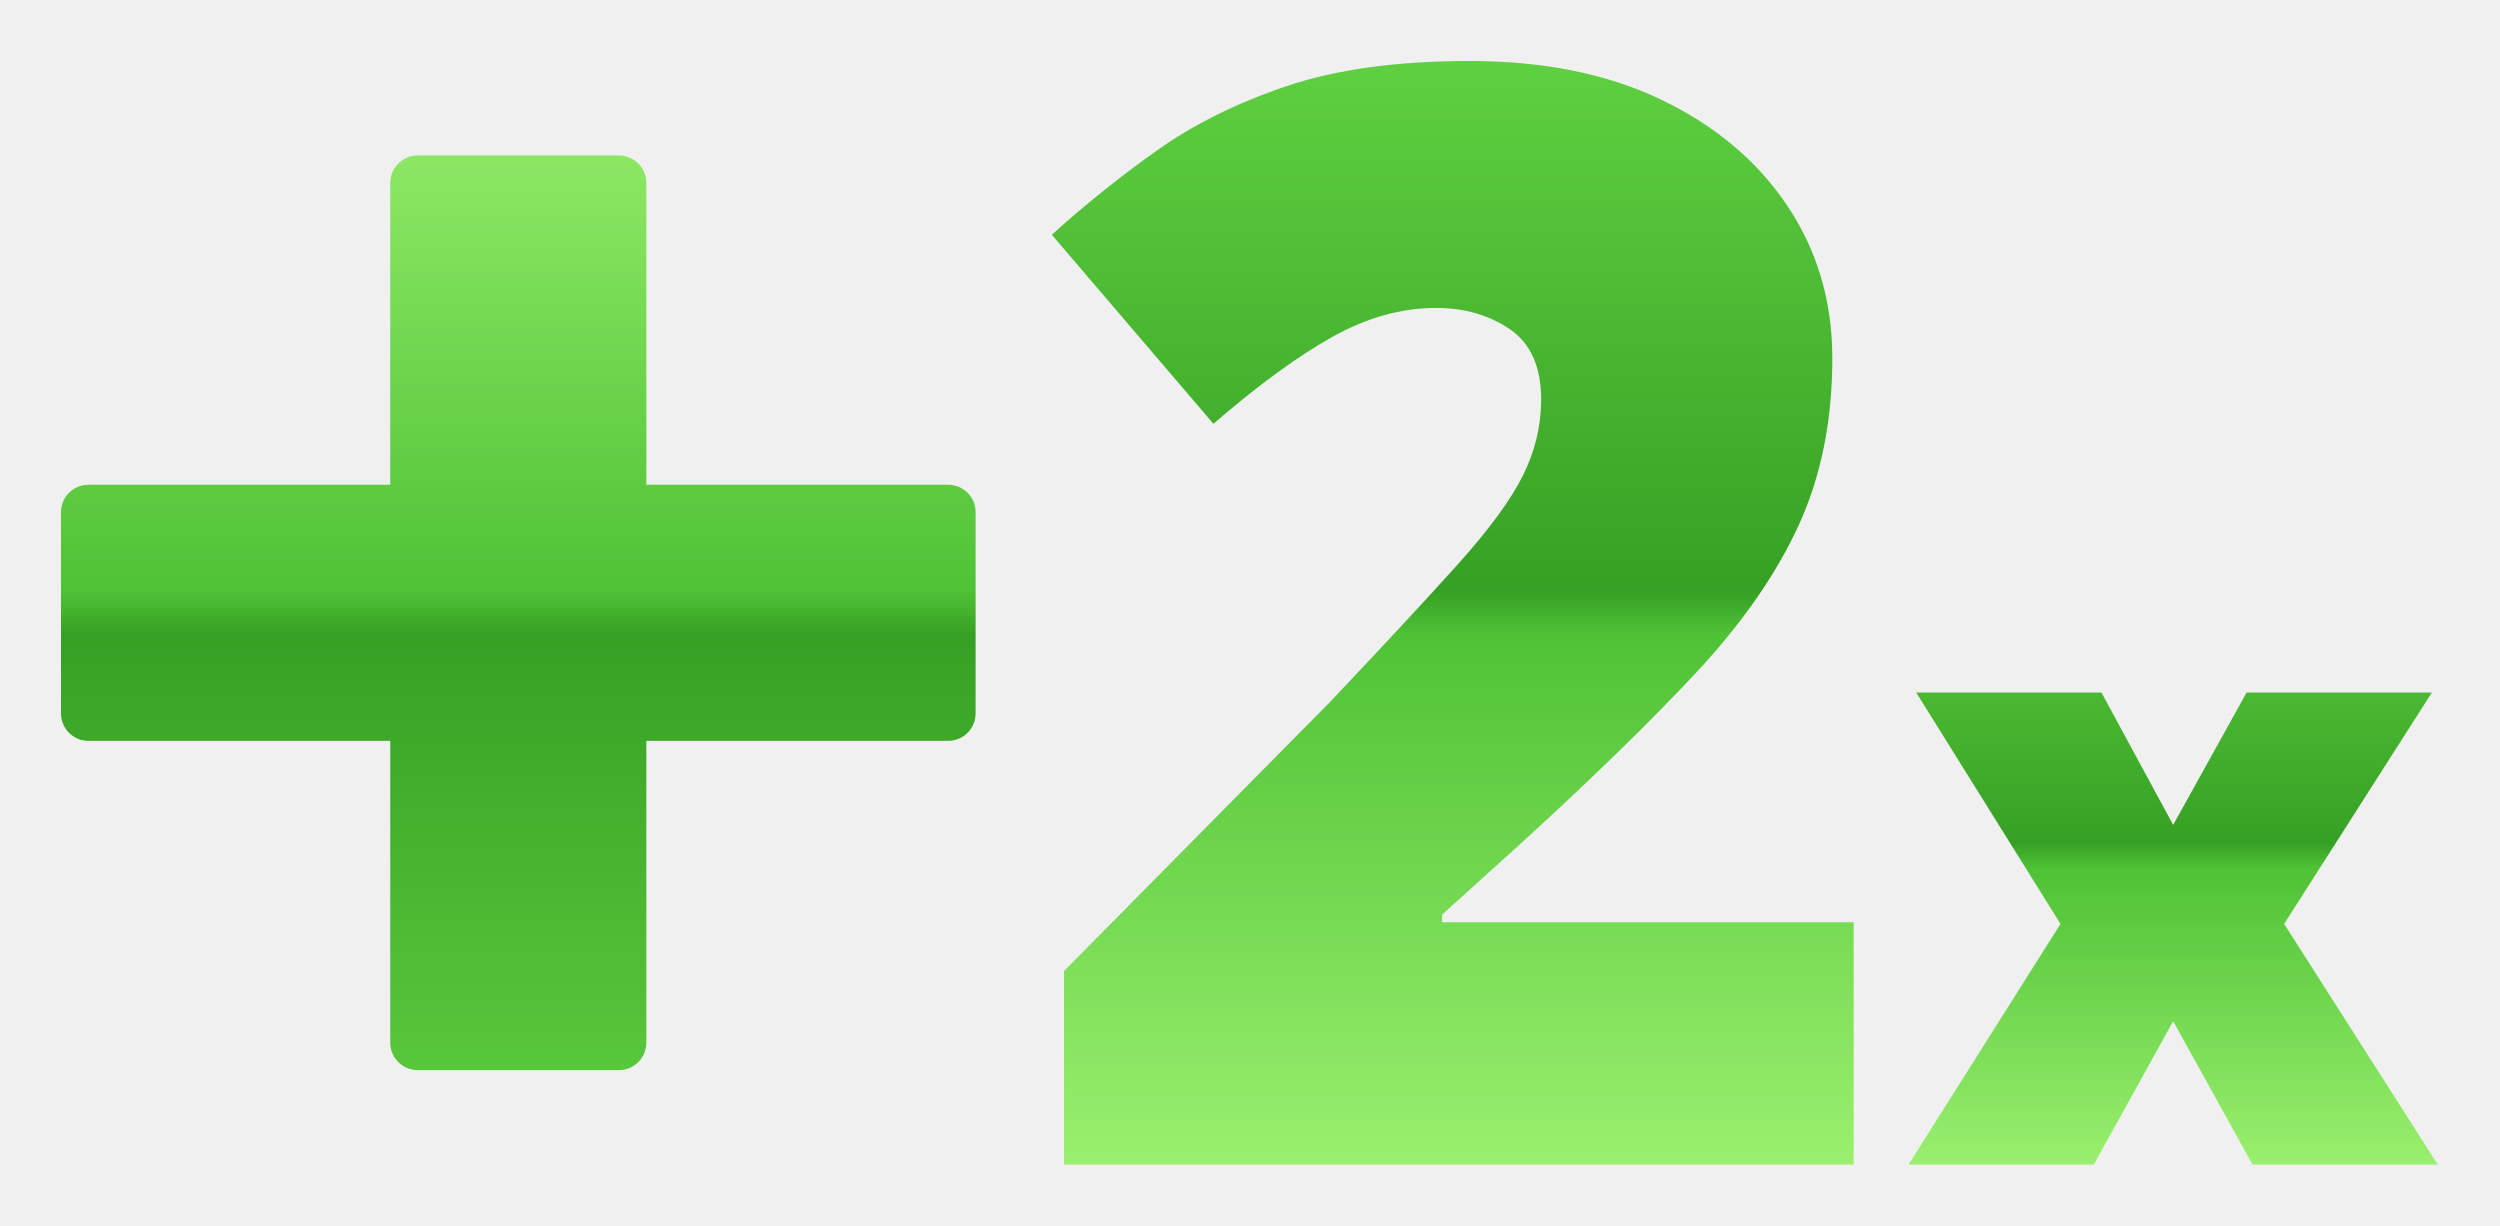
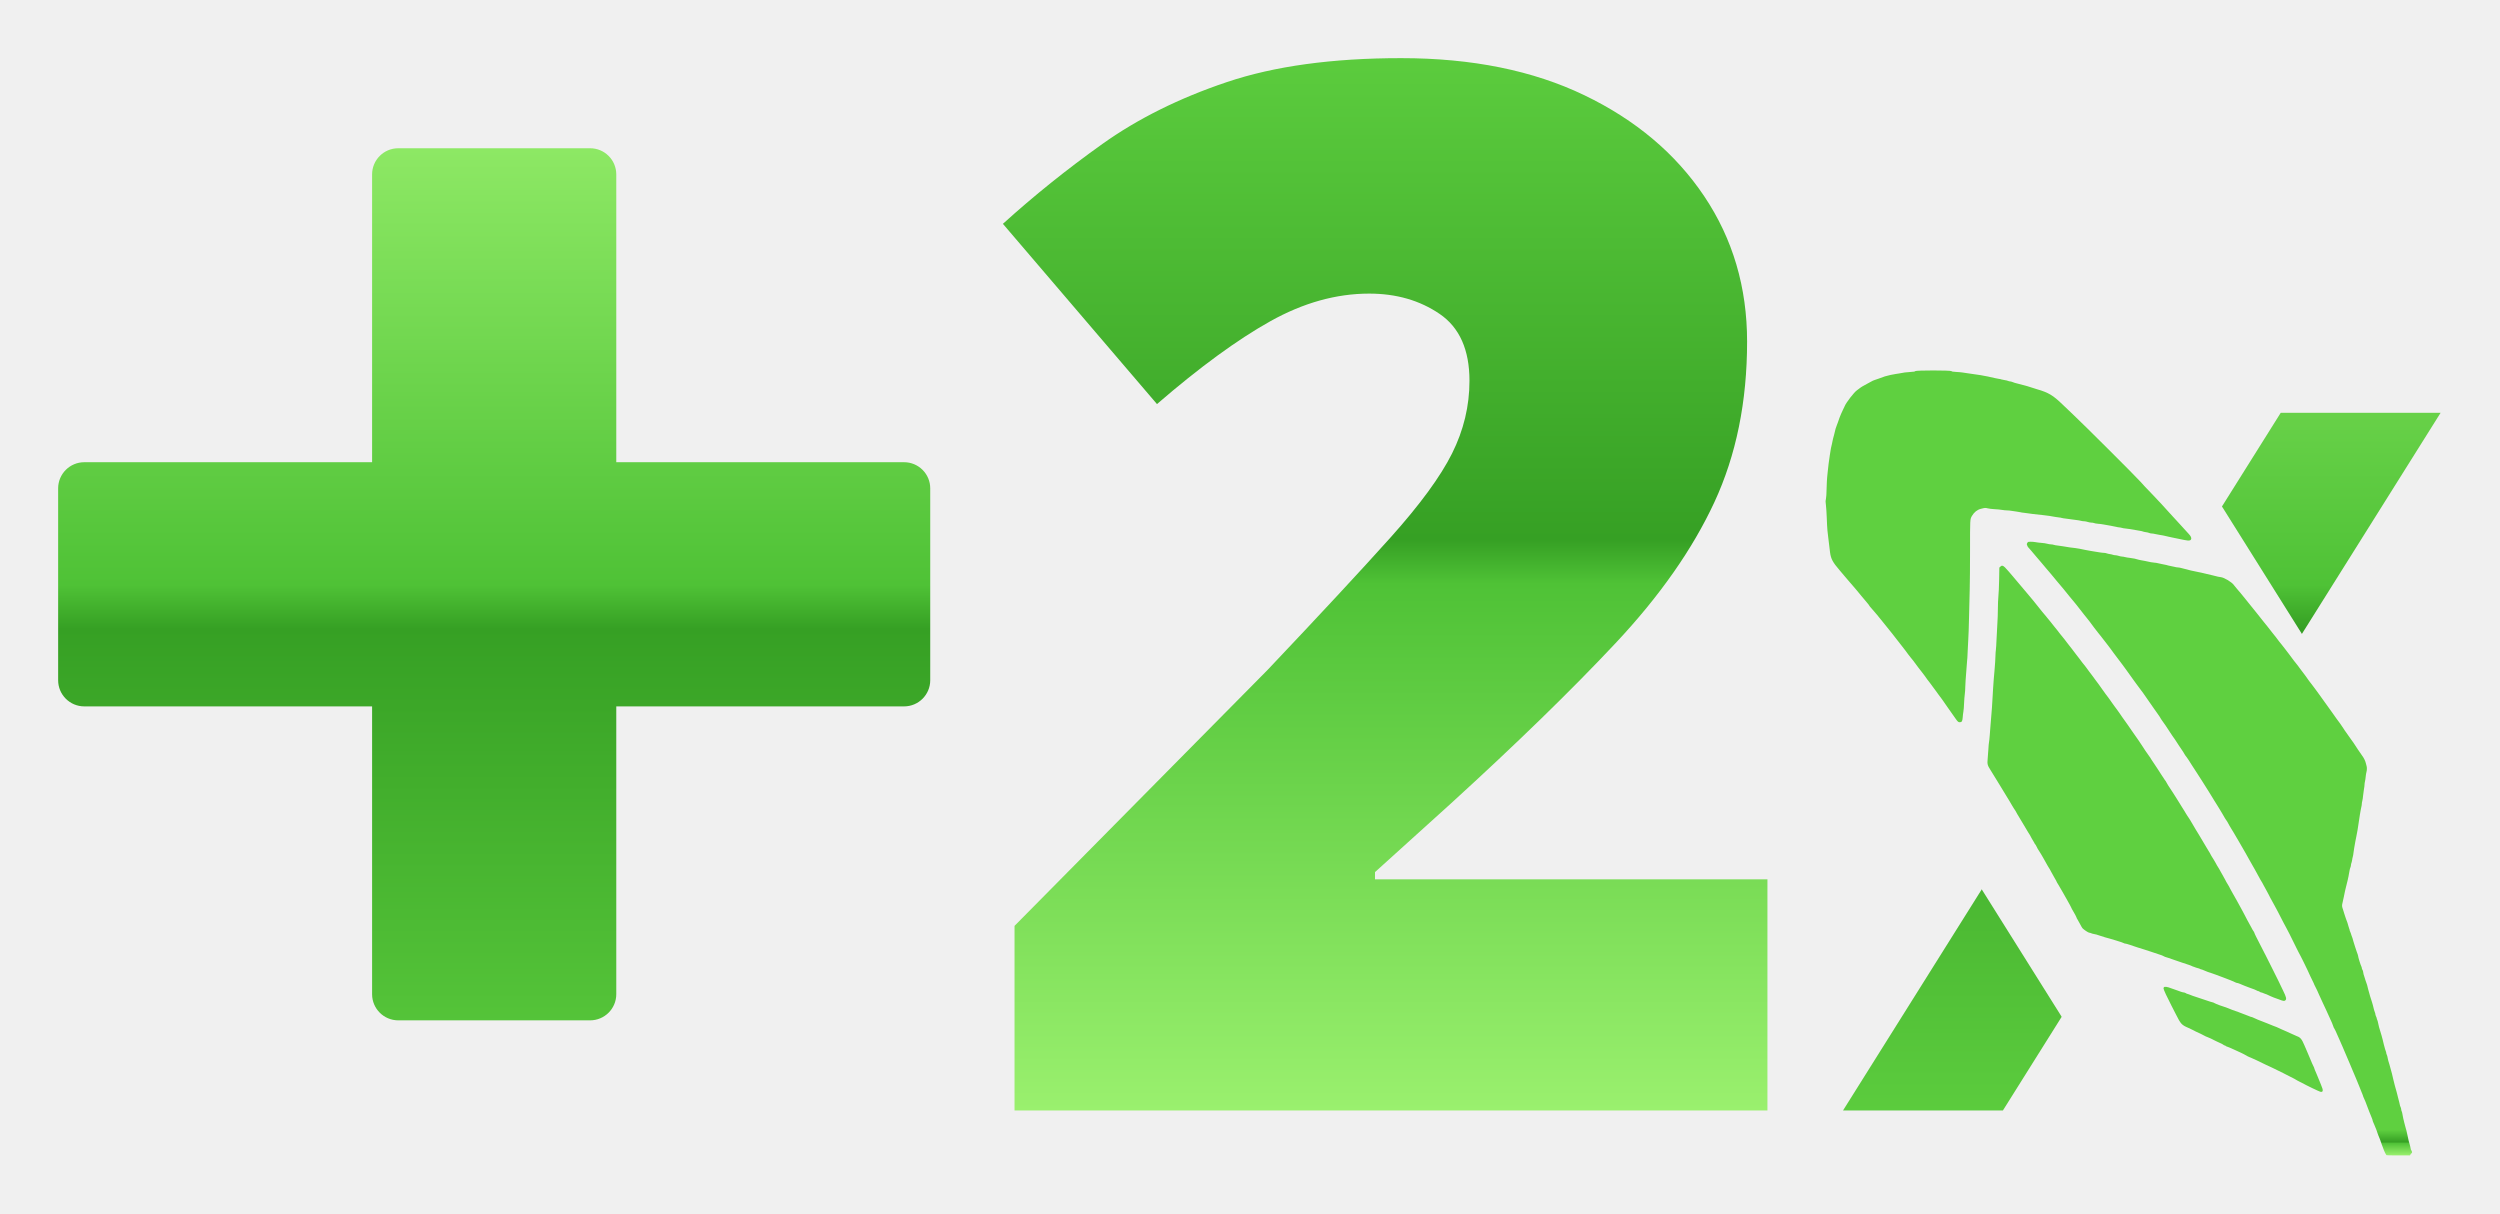
- <svg xmlns="http://www.w3.org/2000/svg" viewBox="-40 -40 1640 804">
+ <svg xmlns="http://www.w3.org/2000/svg" viewBox="-40 -40 1720 835">
  <defs>
-     <linearGradient id="gt" x1="0" y1="0" x2="0" y2="724" gradientUnits="userSpaceOnUse">
+     <linearGradient id="gt" x1="0" y1="0" x2="0" y2="755" gradientUnits="userSpaceOnUse">
      <stop offset="0" stop-color="#9af06e" />
      <stop offset=".48" stop-color="#4fc236" />
      <stop offset=".52" stop-color="#36a024" />
      <stop offset="1" stop-color="#5fd040" />
    </linearGradient>
  </defs>
  <g fill="url(#gt)">
    <rect x="0" y="278" width="600" height="168" rx="18" />
    <rect x="216" y="62" width="168" height="600" rx="18" />
    <path transform="translate(628 724) scale(1 -1)" d="M548 0H30V127L204 303Q258 360 288.5 394.0Q319 428 331.0 452.0Q343 476 343 502Q343 534 322.5 548.0Q302 562 274 562Q240 562 206.0 543.0Q172 524 128 486L22 610Q54 639 90.5 665.0Q127 691 176.0 707.5Q225 724 296 724Q369 724 422.0 698.5Q475 673 504.5 629.0Q534 585 534 529Q534 467 511.5 418.5Q489 370 443.5 321.5Q398 273 330 211L278 164V159H548Z" />
-     <path transform="translate(1209.2 724) scale(0.56 -0.56)" d="M183 282 14 553H231L315 398L401 553H618L445 282L625 0H408L315 168L222 0H5Z" />
+     <mask id="cut2" maskUnits="userSpaceOnUse" x="-200" y="-400" width="4000" height="1600">
+       <rect x="-200" y="-400" width="4000" height="1600" fill="#fff" />
+       <path d="M1233.295 -98.657 L1871.034 917.851 L1633.849 1066.657 L996.109 50.149 Z" fill="#000" />
+     </mask>
+     <path d="M1228 724 L1338 724 L1639.144 244 L1529.144 244 Z" mask="url(#cut2)" />
+     <g transform="translate(1215.89 214.9343) scale(0.9342561) translate(432 0) scale(-1 1) scale(0.25) translate(0 2312) scale(0.1 -0.1)">
+       <path d="M13567 23103 c-14 -14 -42 -19 -140 -24 -67 -3 -151 -11 -187 -17 -36 -6 -114 -18 -175 -26 -337 -47 -425 -61 -570 -92 -88 -19 -185 -41 -215 -48 -30 -8 -79 -17 -109 -21 -30 -3 -62 -10 -72 -16 -10 -5 -53 -14 -95 -20 -43 -6 -91 -17 -106 -25 -15 -8 -41 -14 -57 -14 -17 0 -50 -9 -73 -19 -42 -18 -72 -27 -188 -56 -117 -28 -221 -56 -243 -64 -33 -13 -201 -66 -287 -91 -336 -96 -475 -178 -755 -450 -88 -86 -232 -223 -320 -305 -274 -255 -1849 -1826 -1975 -1970 -67 -77 -156 -172 -381 -405 -114 -118 -223 -234 -241 -256 -18 -23 -121 -136 -228 -251 -107 -116 -271 -295 -365 -398 -93 -104 -190 -209 -213 -234 -105 -110 -87 -201 35 -188 57 6 92 13 298 56 55 11 125 26 155 32 30 6 80 17 110 24 148 35 201 46 265 54 39 5 97 16 130 25 32 9 79 16 103 16 23 0 56 7 73 15 16 9 60 19 98 24 37 5 77 13 87 19 10 5 48 15 84 20 36 6 90 15 120 21 145 26 308 51 336 51 17 0 53 7 80 15 27 8 63 15 80 15 17 0 53 6 80 14 27 8 105 23 174 35 69 12 163 28 210 37 47 9 121 19 165 21 44 3 92 12 107 19 15 8 51 14 80 14 30 0 79 9 111 20 31 11 78 20 105 20 27 0 71 6 98 14 27 8 81 17 119 21 39 3 106 12 150 20 44 8 123 19 175 24 52 5 108 14 123 20 16 6 43 11 60 11 18 0 77 9 132 19 112 22 221 38 340 51 296 31 386 42 435 51 30 6 94 14 142 19 47 4 91 11 97 15 7 3 62 13 124 21 61 7 132 18 157 23 25 6 77 10 115 11 39 0 108 7 155 15 47 9 144 18 215 21 73 4 161 14 201 24 73 19 83 18 204 -13 110 -28 198 -98 264 -210 57 -98 56 -87 56 -1007 0 -465 4 -993 10 -1175 5 -181 14 -550 20 -820 6 -269 15 -547 21 -617 5 -70 14 -238 19 -372 5 -135 11 -250 15 -255 3 -6 12 -121 20 -258 9 -136 20 -284 25 -328 5 -44 9 -134 10 -200 0 -66 7 -165 15 -220 8 -55 17 -176 21 -270 3 -93 12 -203 20 -243 7 -40 17 -116 20 -169 8 -113 27 -143 87 -143 43 0 59 14 133 120 33 47 95 135 137 195 43 61 87 125 100 142 130 190 197 284 223 313 17 19 37 46 44 60 7 14 37 54 65 90 29 36 74 96 99 134 26 38 63 89 83 113 39 47 90 116 154 208 23 33 58 78 76 100 32 37 164 212 256 338 21 29 59 76 84 104 25 29 58 72 74 95 16 24 45 63 64 88 20 25 66 85 103 133 91 120 266 343 306 392 107 130 244 301 264 328 45 62 288 353 345 413 31 33 57 66 57 72 0 6 22 34 48 64 26 29 69 80 94 113 25 33 69 85 97 115 28 30 51 58 51 62 0 4 35 47 78 95 43 49 91 104 107 125 17 20 71 82 120 139 50 56 115 132 145 170 30 37 89 107 130 154 205 238 258 336 284 530 18 140 38 303 55 455 6 52 15 136 21 185 6 50 15 214 20 365 5 151 17 325 25 385 13 98 14 118 0 180 -10 46 -17 155 -20 315 -3 135 -11 281 -16 325 -6 44 -15 127 -19 185 -5 58 -16 155 -24 215 -9 61 -25 175 -36 255 -21 149 -41 257 -66 346 -8 28 -14 59 -14 70 0 10 -6 39 -14 64 -8 25 -22 77 -31 115 -46 196 -44 188 -85 295 -10 25 -23 61 -30 80 -6 19 -27 78 -45 130 -19 52 -59 145 -89 207 -31 61 -60 123 -65 137 -39 100 -276 407 -358 463 -21 14 -52 37 -69 52 -47 39 -134 91 -269 161 -66 34 -124 66 -130 70 -5 4 -32 14 -60 23 -27 8 -75 25 -105 36 -155 61 -237 86 -360 112 -74 15 -146 28 -159 29 -13 0 -53 6 -90 14 -112 24 -221 39 -345 45 -95 6 -121 10 -131 24 -19 26 -1042 26 -1068 0z M11090 18065 c-36 -8 -112 -17 -170 -21 -58 -3 -134 -15 -169 -25 -35 -10 -85 -19 -111 -19 -26 0 -66 -6 -88 -14 -22 -8 -74 -18 -114 -21 -40 -3 -104 -12 -143 -20 -104 -20 -346 -55 -380 -55 -16 0 -70 -9 -120 -19 -49 -11 -126 -27 -170 -35 -44 -8 -107 -20 -140 -26 -33 -6 -87 -15 -120 -20 -33 -4 -100 -15 -149 -24 -49 -9 -111 -16 -138 -16 -27 0 -65 -7 -84 -15 -19 -8 -59 -17 -87 -21 -29 -3 -69 -12 -90 -20 -20 -8 -55 -14 -76 -14 -21 0 -67 -9 -101 -20 -34 -11 -79 -20 -99 -20 -21 0 -60 -7 -88 -15 -28 -8 -93 -19 -145 -24 -91 -10 -179 -28 -268 -57 -25 -8 -56 -14 -70 -14 -13 0 -60 -9 -105 -19 -120 -29 -241 -51 -283 -51 -21 0 -63 -7 -95 -15 -31 -8 -80 -19 -109 -24 -117 -22 -165 -33 -209 -47 -26 -8 -55 -14 -66 -14 -11 0 -53 -9 -94 -20 -41 -11 -92 -20 -114 -20 -22 0 -69 -8 -105 -19 -151 -45 -407 -104 -600 -139 -49 -9 -158 -35 -320 -76 -155 -40 -183 -46 -237 -52 -100 -11 -327 -148 -385 -233 -18 -25 -53 -68 -78 -96 -26 -27 -82 -94 -126 -148 -43 -53 -106 -131 -139 -171 -95 -118 -310 -384 -375 -466 -33 -41 -77 -97 -99 -125 -23 -27 -58 -72 -78 -98 -21 -27 -63 -78 -93 -115 -31 -37 -67 -83 -80 -102 -13 -19 -47 -63 -75 -96 -73 -89 -133 -166 -191 -246 -29 -38 -65 -84 -82 -101 -16 -18 -48 -58 -70 -90 -22 -32 -57 -77 -77 -100 -20 -23 -51 -63 -68 -89 -45 -66 -230 -308 -261 -341 -14 -15 -32 -40 -40 -55 -8 -15 -36 -52 -63 -84 -26 -31 -72 -92 -102 -135 -100 -143 -146 -206 -198 -269 -29 -35 -62 -78 -72 -96 -11 -17 -39 -55 -61 -82 -22 -28 -64 -86 -93 -128 -29 -42 -92 -131 -142 -198 -95 -128 -193 -265 -244 -340 -55 -81 -163 -231 -225 -312 -21 -28 -61 -87 -89 -131 -27 -44 -70 -108 -96 -141 -26 -34 -58 -79 -71 -101 -13 -22 -46 -69 -74 -104 -27 -35 -57 -76 -65 -91 -25 -44 -211 -321 -244 -364 -54 -68 -104 -171 -117 -236 -5 -25 -13 -58 -19 -73 -15 -39 -14 -133 3 -187 7 -25 17 -83 21 -130 4 -47 13 -110 21 -140 8 -30 14 -75 14 -101 0 -26 7 -80 15 -119 8 -40 19 -122 25 -184 5 -61 16 -136 24 -166 9 -30 16 -73 16 -95 0 -23 6 -64 14 -91 8 -27 17 -71 20 -99 4 -27 13 -81 21 -120 7 -38 23 -142 35 -230 12 -88 27 -191 35 -230 8 -38 23 -122 35 -185 11 -63 24 -131 30 -150 5 -19 11 -57 15 -85 3 -27 12 -79 20 -115 7 -36 16 -96 20 -135 3 -38 12 -90 20 -115 7 -25 17 -69 20 -99 4 -30 14 -69 21 -87 8 -18 14 -47 14 -64 0 -17 7 -47 16 -68 9 -20 20 -59 24 -87 23 -134 48 -264 58 -295 10 -31 26 -95 52 -210 5 -19 16 -66 25 -105 9 -38 25 -115 35 -170 11 -55 28 -135 39 -178 20 -82 18 -101 -18 -202 -6 -16 -22 -68 -35 -115 -14 -47 -34 -110 -46 -140 -42 -109 -62 -166 -74 -220 -7 -30 -18 -65 -24 -77 -7 -12 -12 -30 -12 -40 0 -10 -9 -36 -20 -58 -11 -22 -20 -45 -20 -53 0 -8 -6 -28 -14 -45 -20 -46 -45 -124 -60 -187 -8 -30 -30 -102 -50 -160 -20 -58 -43 -125 -50 -150 -7 -25 -18 -56 -25 -67 -6 -12 -11 -31 -11 -42 0 -33 -72 -268 -96 -313 -8 -14 -14 -37 -14 -50 0 -12 -9 -36 -20 -53 -11 -16 -20 -45 -20 -62 0 -29 -17 -92 -51 -188 -6 -16 -15 -46 -20 -65 -6 -19 -16 -48 -23 -65 -15 -33 -29 -84 -52 -185 -16 -71 -99 -350 -116 -390 -6 -14 -16 -50 -23 -80 -25 -109 -52 -206 -64 -227 -6 -12 -11 -32 -11 -45 -1 -13 -9 -41 -20 -63 -11 -22 -19 -48 -20 -58 0 -10 -7 -31 -15 -46 -8 -16 -17 -48 -21 -72 -7 -56 -42 -185 -105 -384 -15 -49 -31 -108 -35 -130 -3 -22 -18 -80 -31 -130 -14 -49 -31 -113 -38 -141 -7 -28 -17 -60 -24 -72 -6 -11 -11 -31 -11 -44 0 -13 -7 -36 -16 -53 -9 -16 -20 -57 -25 -90 -10 -57 -18 -88 -56 -207 -9 -29 -19 -69 -24 -88 -4 -19 -12 -48 -18 -65 -12 -35 -41 -152 -71 -285 -21 -94 -66 -260 -100 -375 -10 -33 -28 -105 -40 -160 -12 -55 -28 -118 -36 -140 -8 -23 -14 -51 -14 -63 0 -13 -9 -40 -20 -62 -11 -22 -20 -53 -20 -70 0 -17 -6 -43 -14 -58 -8 -15 -17 -50 -21 -77 -7 -53 -39 -201 -60 -275 -7 -25 -20 -74 -29 -110 -9 -36 -23 -85 -31 -110 -7 -25 -21 -85 -30 -135 -15 -84 -47 -216 -81 -329 -8 -26 -14 -58 -14 -71 0 -12 -9 -34 -20 -48 -24 -30 -26 -75 -5 -84 9 -3 22 -18 31 -34 l15 -29 349 0 c261 0 350 3 350 12 0 6 6 19 14 27 18 22 88 188 119 286 33 103 73 209 98 261 10 22 19 45 19 51 0 17 76 214 114 296 20 42 36 83 36 92 0 9 9 40 21 68 11 29 29 72 39 97 10 25 29 72 43 105 14 33 40 101 57 150 35 98 82 215 105 257 8 14 15 31 15 38 0 7 6 26 14 43 8 18 27 64 41 102 15 39 39 99 54 135 16 36 54 130 86 210 32 80 61 150 65 155 5 6 28 62 53 125 25 63 61 149 80 191 20 42 48 108 62 145 34 86 45 112 85 199 18 39 47 108 66 155 18 47 59 141 92 210 33 69 63 136 67 150 11 37 85 189 94 195 5 2 12 17 15 32 9 36 69 180 108 258 17 33 39 83 50 110 11 28 43 100 73 160 29 61 63 131 74 158 46 104 66 146 116 252 29 61 56 121 60 135 4 14 25 56 46 93 22 38 39 73 39 78 0 6 9 27 19 47 38 73 163 338 176 372 7 19 42 91 77 160 36 69 72 143 81 165 10 22 30 63 46 90 16 28 41 75 56 105 14 30 47 96 73 145 25 50 57 114 71 144 54 115 211 424 221 437 6 7 44 77 84 156 148 290 214 415 263 503 93 167 183 334 183 341 0 4 32 62 70 130 39 67 70 124 70 127 0 8 81 149 95 167 7 8 45 78 85 155 39 77 78 147 85 155 7 8 26 42 43 75 16 33 48 89 71 125 22 36 56 97 76 135 20 39 60 109 88 157 57 96 135 230 183 317 18 31 52 90 77 131 26 41 65 109 88 150 23 41 52 89 64 105 12 17 36 57 54 90 49 95 80 147 112 187 16 20 29 41 29 46 0 5 31 58 68 118 38 61 83 137 102 169 18 33 48 80 65 105 17 25 48 74 69 110 20 36 54 92 76 125 21 33 53 85 71 115 35 60 107 174 214 340 39 59 108 168 155 241 47 73 115 178 151 233 36 56 76 119 89 141 13 22 39 60 59 85 20 24 41 52 46 61 55 95 70 119 96 154 16 22 53 77 82 122 87 137 153 235 199 297 23 33 50 72 58 87 25 46 251 378 261 384 5 4 16 21 24 38 8 18 37 64 65 102 29 39 82 115 120 170 38 55 96 138 129 185 33 47 87 125 121 174 57 85 94 136 200 276 25 33 62 83 83 112 20 29 59 82 85 117 79 108 168 232 223 311 29 41 71 98 93 127 38 47 74 95 259 343 35 47 81 110 102 140 21 30 53 73 72 95 35 41 166 210 217 280 16 22 47 60 69 85 21 25 75 95 120 155 121 165 172 232 207 273 17 20 59 73 93 116 34 43 85 108 112 143 28 35 77 98 110 141 33 42 80 100 105 128 25 28 65 77 90 108 107 136 275 340 385 466 36 41 86 102 111 135 25 32 74 91 109 130 35 38 74 84 86 100 13 17 50 62 84 100 33 39 72 84 85 101 14 17 66 78 115 134 50 57 123 144 164 194 41 50 80 94 87 99 7 4 20 27 29 52 17 42 17 45 -2 77 -19 33 -20 33 -99 35 -43 1 -108 -5 -144 -12z M11987 17317 c-29 -29 -74 -80 -102 -112 -27 -33 -84 -99 -125 -146 -71 -81 -178 -209 -315 -373 -33 -40 -100 -120 -150 -178 -89 -104 -207 -248 -262 -320 -68 -88 -236 -294 -248 -303 -6 -6 -34 -39 -61 -75 -28 -36 -63 -78 -78 -95 -16 -16 -39 -46 -51 -65 -12 -19 -44 -59 -71 -89 -26 -29 -60 -71 -74 -91 -14 -21 -47 -65 -75 -98 -86 -103 -188 -232 -234 -296 -23 -34 -58 -77 -75 -96 -18 -19 -41 -48 -51 -65 -10 -16 -60 -82 -110 -145 -50 -63 -97 -124 -105 -136 -40 -57 -161 -214 -170 -219 -5 -3 -26 -32 -47 -63 -20 -31 -53 -75 -72 -98 -20 -23 -61 -77 -91 -120 -30 -43 -74 -104 -98 -134 -54 -69 -123 -164 -185 -254 -26 -38 -73 -103 -104 -145 -31 -42 -82 -110 -113 -151 -31 -41 -77 -106 -102 -145 -26 -38 -55 -79 -65 -90 -11 -11 -39 -49 -63 -84 -25 -36 -60 -85 -78 -110 -18 -25 -48 -69 -66 -97 -18 -28 -58 -83 -87 -122 -30 -39 -71 -97 -92 -129 -21 -32 -71 -105 -112 -163 -154 -218 -269 -385 -300 -436 -40 -65 -164 -250 -195 -289 -33 -42 -80 -113 -80 -120 0 -5 -158 -243 -199 -300 -16 -22 -59 -89 -95 -148 -36 -59 -83 -131 -105 -159 -23 -28 -41 -55 -41 -61 0 -11 -80 -137 -199 -315 -31 -46 -65 -100 -76 -120 -11 -20 -50 -82 -86 -137 -36 -55 -80 -127 -99 -160 -19 -33 -48 -80 -66 -105 -17 -25 -42 -65 -54 -90 -13 -25 -32 -57 -44 -71 -11 -14 -33 -46 -48 -70 -15 -24 -32 -51 -37 -59 -12 -18 -85 -143 -159 -270 -30 -52 -71 -120 -92 -150 -20 -30 -39 -63 -43 -72 -3 -10 -38 -67 -76 -128 -39 -60 -83 -134 -97 -163 -15 -28 -44 -78 -65 -109 -22 -31 -39 -60 -39 -63 0 -10 -92 -168 -120 -205 -14 -19 -40 -64 -58 -100 -17 -36 -47 -87 -66 -115 -19 -27 -52 -86 -75 -130 -22 -44 -55 -103 -74 -131 -18 -27 -47 -80 -64 -116 -17 -36 -49 -94 -72 -129 -23 -35 -58 -97 -77 -139 -20 -41 -51 -97 -69 -125 -17 -27 -45 -75 -60 -105 -16 -30 -54 -98 -84 -150 -31 -52 -67 -120 -82 -150 -14 -30 -46 -89 -71 -130 -24 -41 -51 -91 -58 -110 -7 -19 -40 -82 -73 -140 -33 -58 -85 -152 -115 -210 -29 -58 -62 -114 -72 -125 -10 -11 -22 -33 -26 -50 -4 -16 -30 -72 -57 -125 -113 -216 -211 -409 -238 -465 -16 -33 -34 -67 -39 -75 -5 -8 -43 -85 -85 -170 -91 -185 -95 -194 -123 -245 -12 -22 -42 -83 -67 -135 -24 -52 -49 -102 -55 -110 -5 -8 -14 -26 -20 -40 -5 -14 -14 -32 -20 -40 -5 -8 -21 -42 -36 -75 -14 -33 -62 -133 -107 -223 -91 -185 -105 -244 -68 -281 31 -31 60 -27 203 29 70 28 133 50 139 50 7 0 48 17 93 39 123 58 153 71 165 71 7 0 29 9 51 20 22 11 49 20 61 20 11 0 32 9 46 20 14 11 33 20 42 20 10 0 21 4 27 9 12 12 157 70 214 86 25 7 92 33 150 57 151 65 213 88 233 88 10 0 35 9 55 19 51 27 180 79 347 141 77 28 181 67 230 86 50 19 106 38 125 44 58 15 141 46 214 79 38 17 76 31 85 31 9 0 25 6 36 14 11 7 43 18 70 24 28 6 64 18 80 26 17 9 37 16 45 16 9 0 24 6 35 14 18 12 157 61 280 99 28 8 88 29 135 46 47 18 121 43 165 57 44 14 103 35 130 45 28 10 56 19 62 19 11 0 33 10 123 54 14 7 61 23 105 35 44 13 141 45 215 72 74 26 171 58 215 70 44 12 118 35 165 51 47 16 99 34 115 38 17 5 76 25 133 45 57 19 115 35 128 35 14 0 35 6 47 14 12 8 40 19 62 25 22 5 94 28 160 51 66 22 147 47 180 54 65 15 211 58 290 86 86 31 148 48 194 54 24 4 56 13 72 21 15 8 41 15 56 15 28 0 166 92 204 136 9 11 45 73 79 139 34 66 68 127 76 136 8 8 14 21 14 27 0 14 70 147 113 215 18 29 39 67 45 86 7 19 25 55 41 80 16 25 61 107 101 181 40 74 78 142 85 150 7 8 34 56 60 105 26 50 70 123 96 164 27 41 49 79 49 85 0 6 23 49 52 96 28 47 76 132 106 190 29 58 60 112 68 120 7 9 28 43 45 75 56 104 83 152 110 197 14 23 47 81 74 128 26 47 60 101 75 120 15 19 40 63 55 97 15 34 36 70 46 79 11 9 19 22 19 29 0 6 12 27 26 46 14 19 38 59 53 89 40 79 82 152 101 175 9 11 29 45 45 75 15 30 49 87 74 125 26 39 60 95 75 125 16 30 46 80 66 110 20 30 51 82 69 115 43 82 68 124 99 165 15 19 39 59 55 90 15 30 51 92 80 137 28 45 71 114 95 155 52 87 160 265 199 327 15 25 36 58 46 75 44 77 151 249 219 356 85 132 94 172 79 322 -7 68 -16 195 -21 283 -4 88 -13 183 -19 210 -6 28 -15 115 -21 195 -5 80 -14 197 -20 260 -23 256 -40 460 -45 555 -3 55 -10 165 -15 245 -6 80 -15 233 -20 340 -5 107 -14 227 -19 265 -6 39 -15 147 -21 240 -6 94 -15 211 -20 260 -5 50 -9 135 -9 190 -1 55 -6 129 -12 165 -5 36 -14 171 -19 300 -5 129 -16 336 -24 460 -9 124 -16 326 -16 450 0 127 -7 286 -15 365 -9 78 -18 298 -22 495 l-6 355 -28 27 c-44 45 -80 39 -142 -25z M7175 4951 c-33 -10 -90 -30 -126 -44 -36 -15 -71 -27 -77 -27 -6 0 -31 -8 -54 -19 -68 -29 -171 -61 -198 -61 -14 0 -38 -9 -55 -20 -16 -11 -36 -20 -43 -20 -8 0 -28 -6 -45 -14 -71 -30 -147 -57 -237 -85 -52 -16 -174 -57 -270 -90 -96 -34 -184 -61 -194 -61 -11 0 -27 -6 -35 -13 -9 -7 -43 -23 -76 -36 -33 -12 -80 -31 -105 -41 -25 -10 -79 -28 -120 -40 -41 -12 -93 -30 -115 -41 -58 -26 -162 -66 -307 -115 -70 -24 -157 -57 -194 -74 -37 -16 -72 -30 -78 -30 -6 -1 -29 -9 -51 -20 -22 -11 -48 -19 -58 -20 -10 0 -35 -9 -55 -19 -58 -30 -221 -98 -287 -120 -33 -11 -91 -34 -130 -51 -38 -17 -113 -47 -165 -67 -105 -38 -115 -42 -250 -106 -52 -25 -120 -54 -150 -65 -30 -12 -104 -45 -165 -75 -60 -30 -127 -59 -147 -66 -97 -32 -145 -91 -221 -276 -27 -65 -57 -136 -68 -157 -11 -21 -48 -109 -83 -196 -68 -165 -85 -204 -116 -264 -11 -20 -20 -43 -20 -51 0 -8 -29 -79 -64 -158 -35 -79 -69 -162 -76 -184 -7 -22 -34 -90 -61 -151 -70 -159 -64 -214 19 -200 30 4 459 211 547 264 11 6 36 18 55 27 19 8 53 26 75 39 74 45 119 70 205 111 47 22 101 50 120 61 19 12 62 34 95 49 69 31 134 63 260 128 49 26 93 47 98 47 4 0 68 29 140 64 73 35 203 98 289 140 86 42 162 76 168 76 6 0 28 9 48 19 20 11 48 24 62 30 24 11 37 18 90 51 14 8 50 26 80 40 30 13 129 58 220 101 91 42 179 79 197 83 17 4 37 14 44 22 6 8 19 14 29 14 10 0 23 6 29 14 12 14 66 41 166 85 28 12 64 29 80 38 81 44 185 92 230 108 28 9 70 28 95 43 38 23 143 74 250 121 14 6 45 23 70 37 25 14 92 46 149 71 199 86 223 112 370 405 57 112 116 228 132 258 121 232 229 465 229 495 0 57 -37 66 -145 36z" />
+     </g>
  </g>
</svg>
